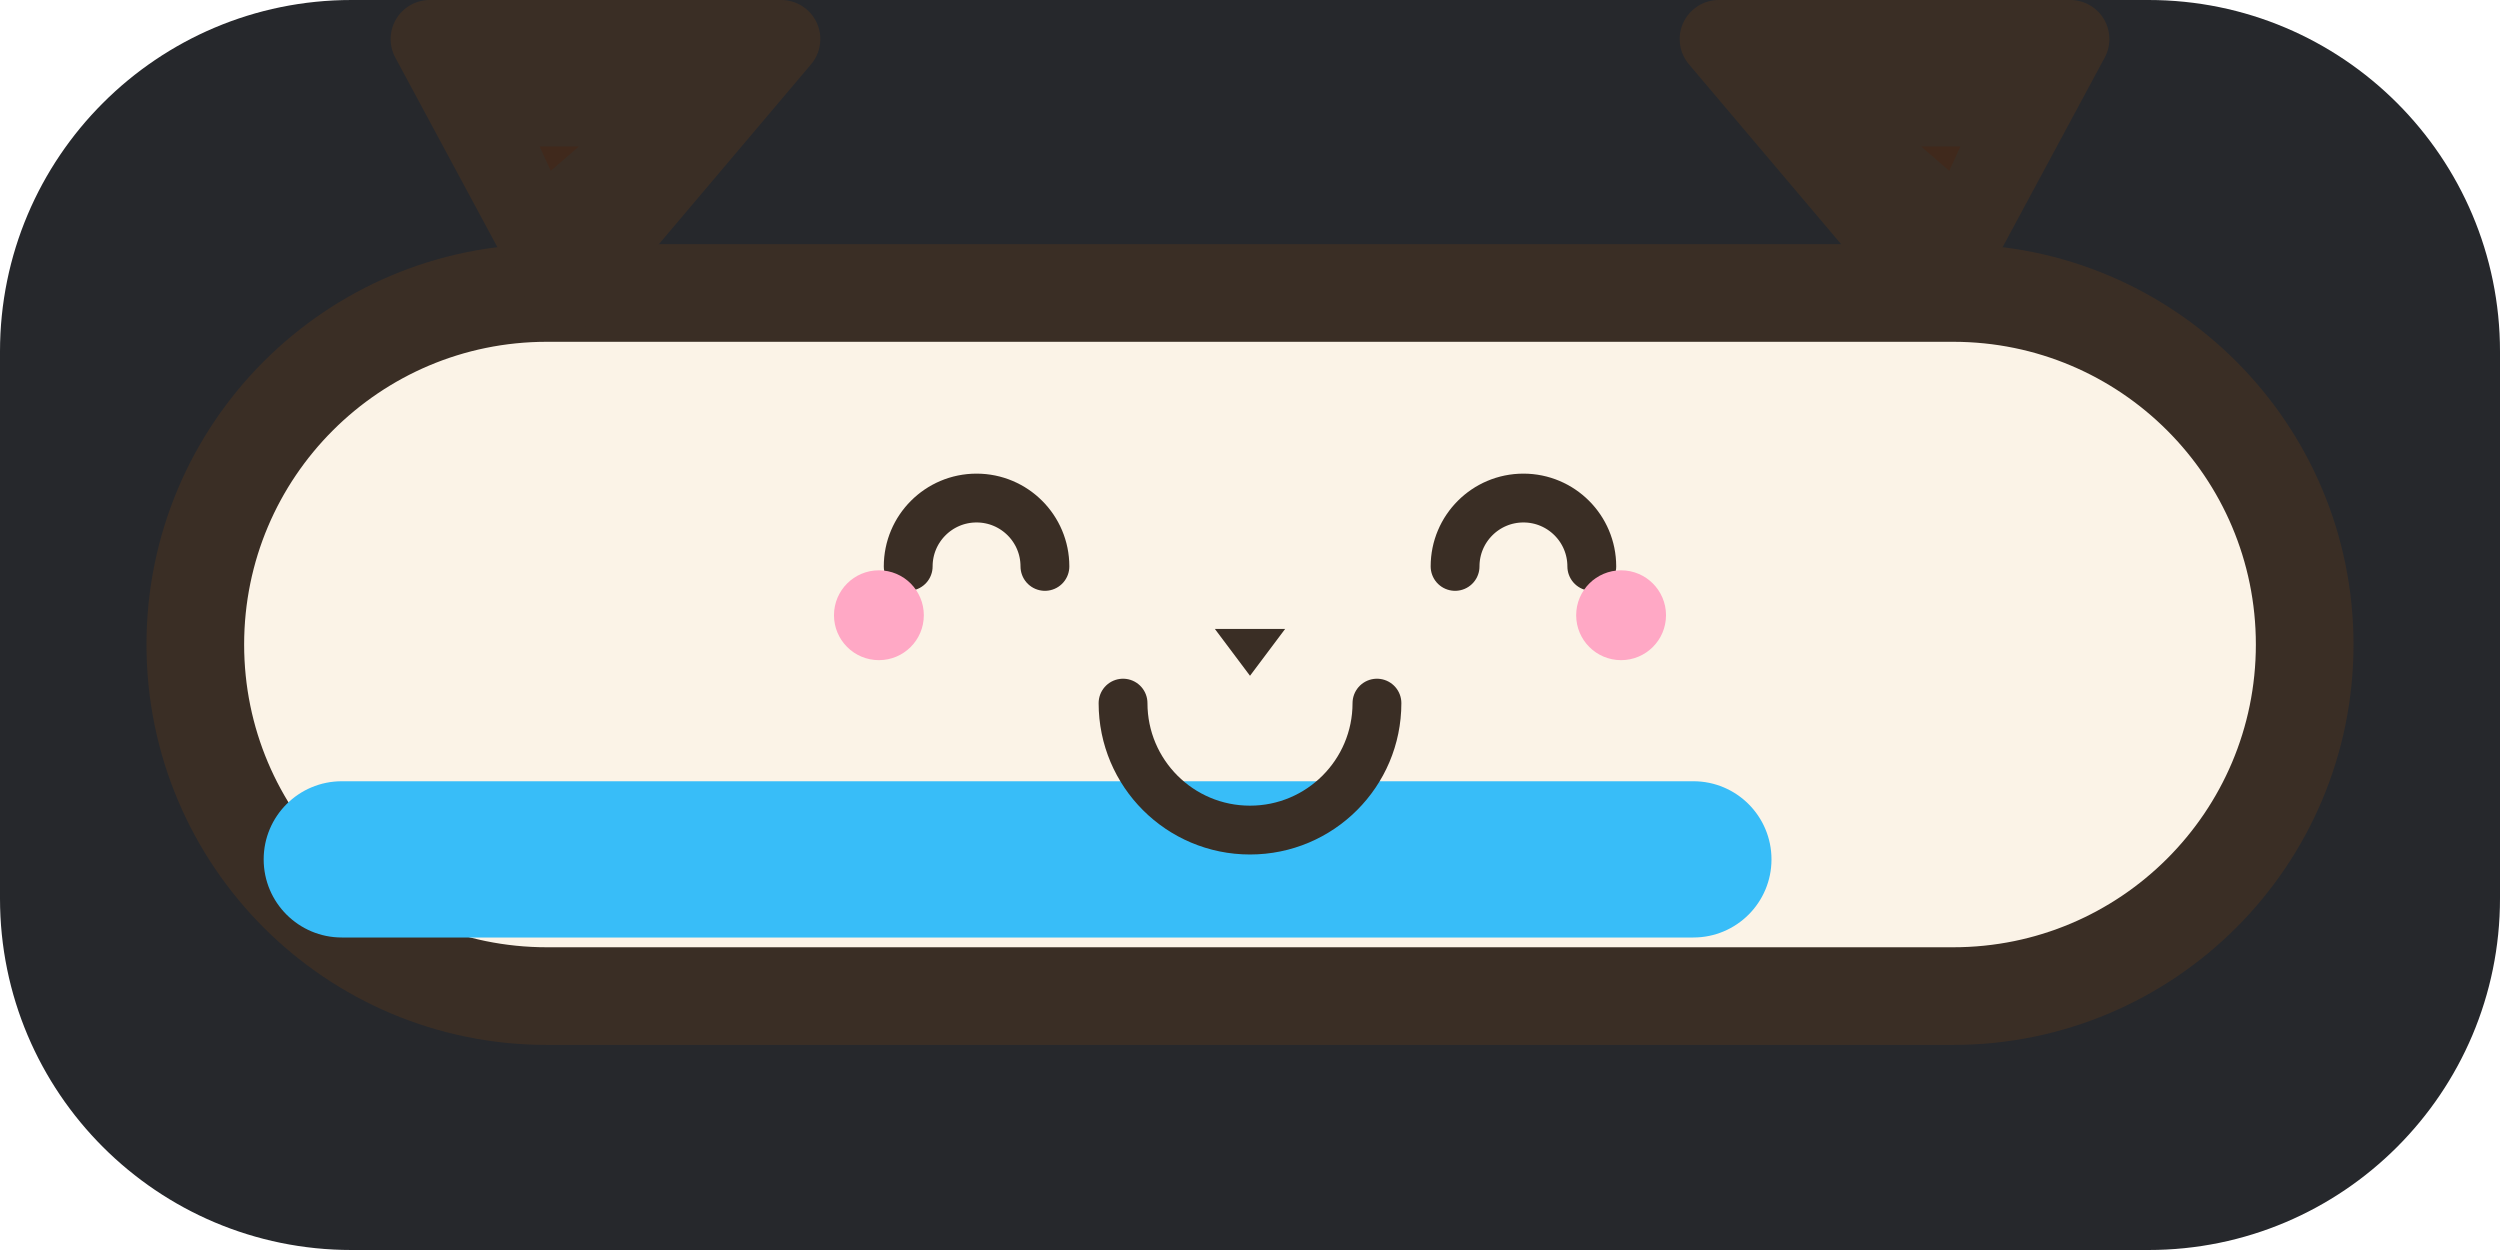
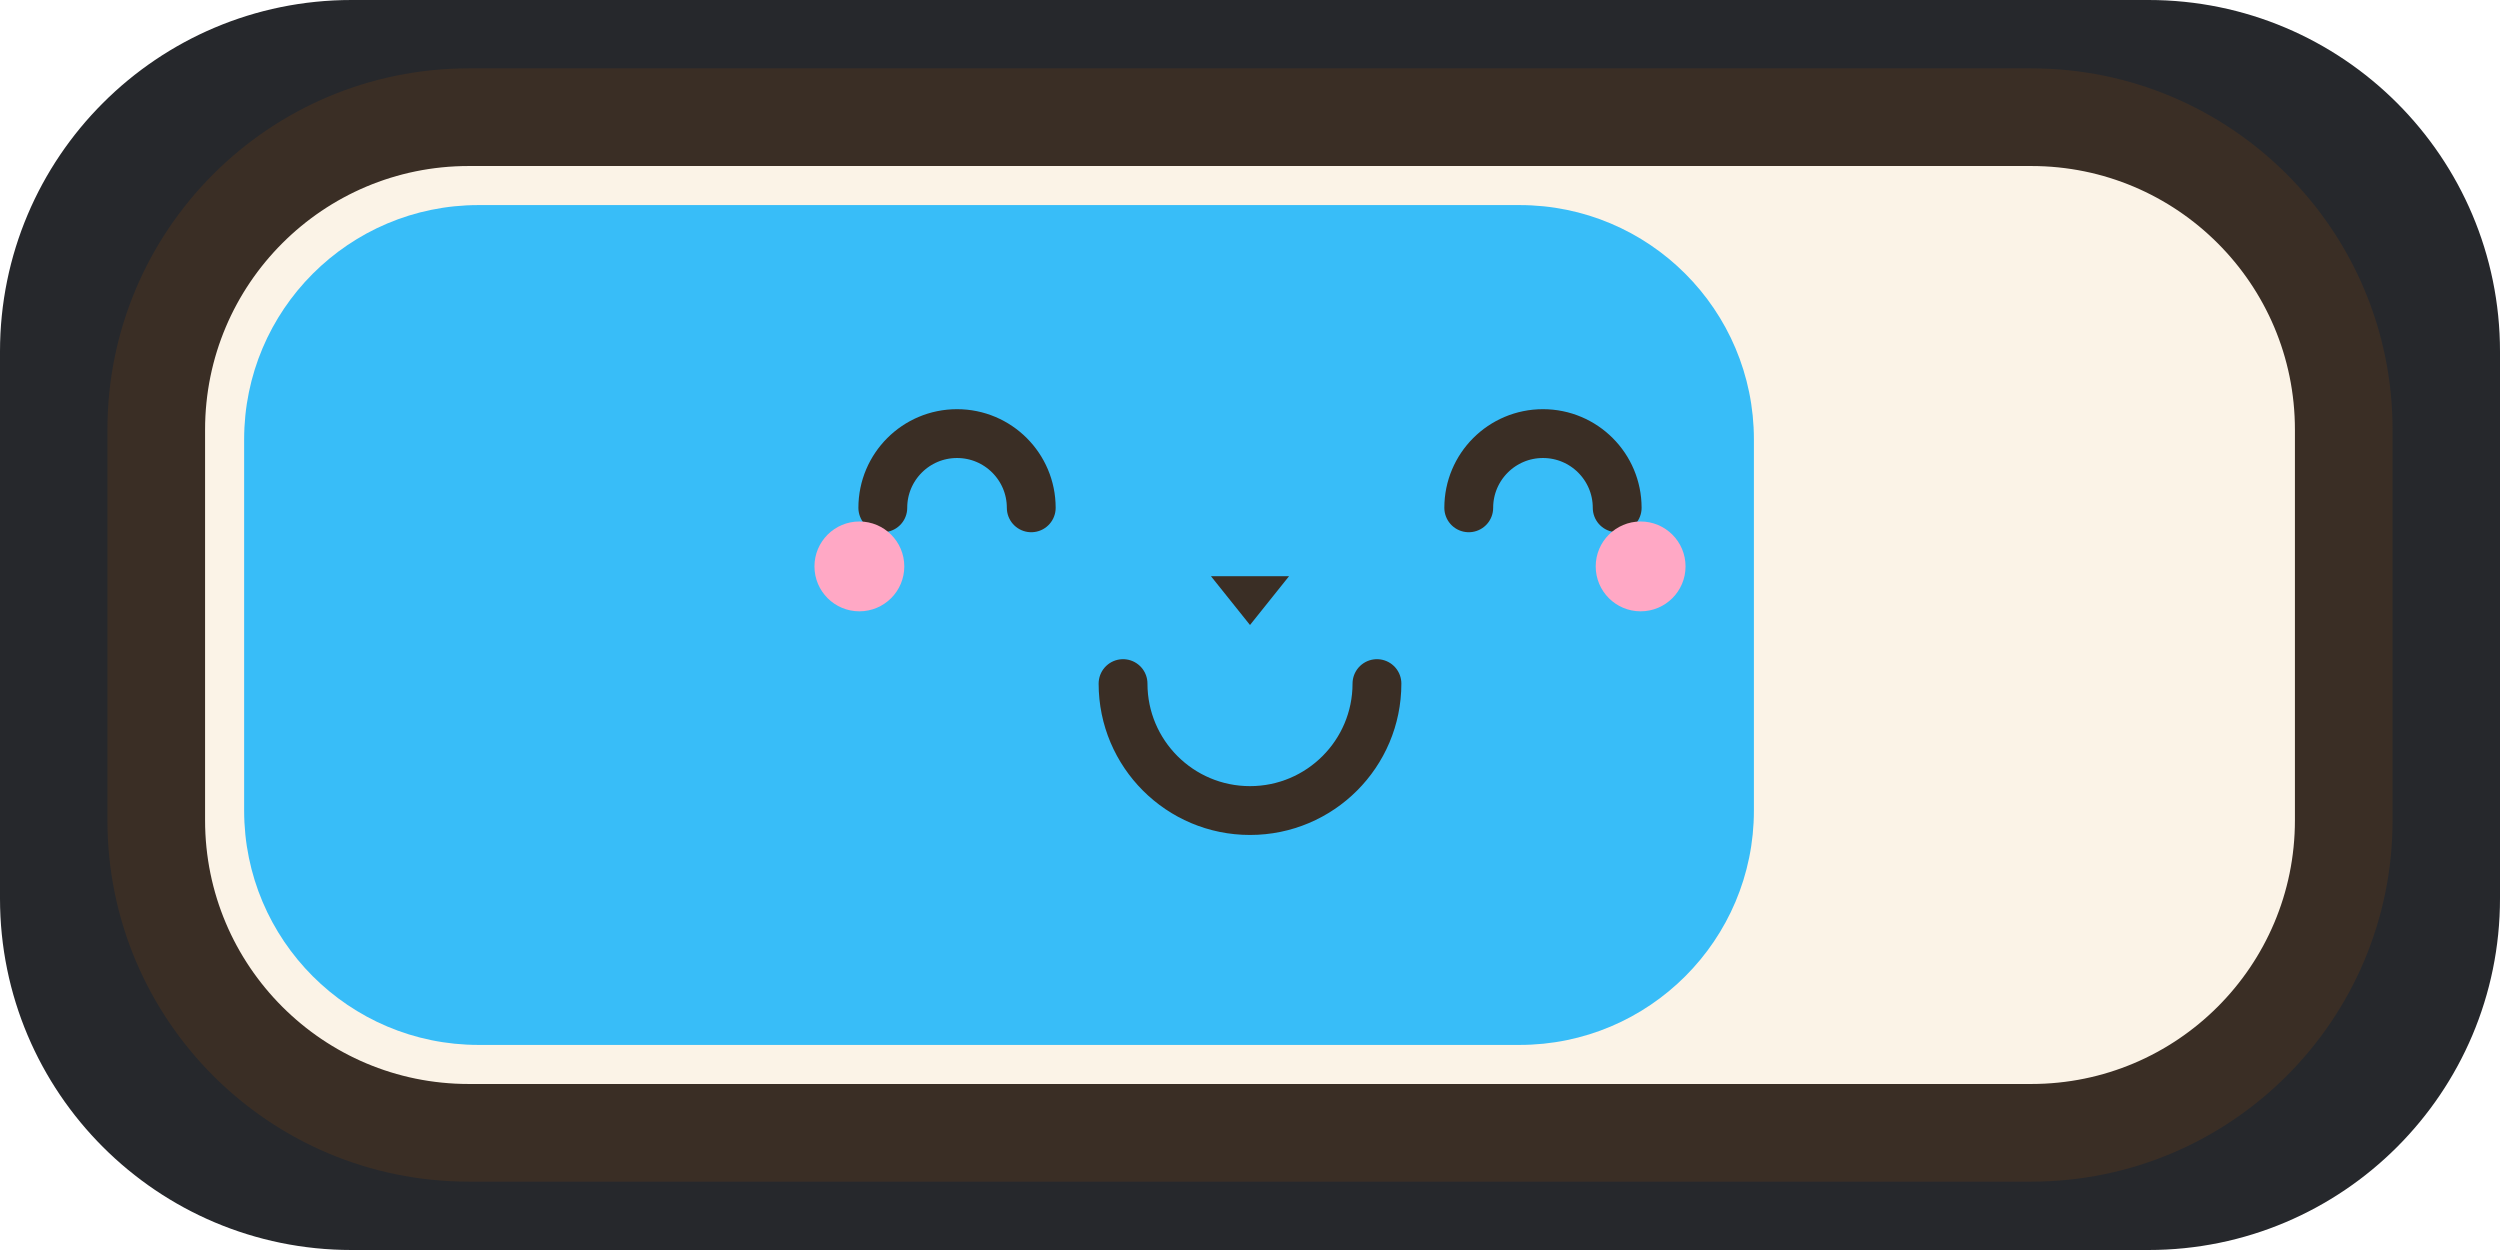
<svg xmlns="http://www.w3.org/2000/svg" width="128" height="64" viewBox="0 0 128 64">
  <rect width="128" height="64" rx="18" fill="#26282c" />
-   <rect x="10" y="15" width="108" height="36" rx="18" fill="#FBF3E7" stroke="#3A2E25" stroke-width="5" />
-   <rect x="13.5" y="40" width="77.2" height="8" rx="4" fill="#38BDF8" />
+   <rect x="8" y="6" width="112" height="52" rx="16" fill="#FBF3E7" stroke="#3A2E25" stroke-width="5" />
+   <rect x="12.5" y="10.5" width="77.3" height="43" rx="12" fill="#38BDF8" />
  <g stroke="#3A2E25" fill="none" stroke-width="2.5" stroke-linecap="round">
-     <path d="M 46.5 29 A 3.5 3.5 0 0 1 53.5 29" />
-     <path d="M 74.5 29 A 3.5 3.5 0 0 1 81.5 29" />
+     <path d="M 45.2 26 A 3.8 3.8 0 0 1 52.8 26" />
+     <path d="M 75.2 26 A 3.8 3.8 0 0 1 82.8 26" />
  </g>
-   <path d="M 62.2 32.2 L 65.8 32.2 L 64 34.6 Z" fill="#3A2E25" />
+   <path d="M 62 29.5 L 66 29.5 L 64 32 Z" fill="#3A2E25" />
  <g stroke="#3A2E25" fill="none" stroke-width="2.5" stroke-linecap="round">
-     <path d="M 57.5 36 A 6.5 6.5 0 0 0 70.5 36" />
+     <path d="M 57.5 35 A 6.5 6.5 0 0 0 70.5 35" />
  </g>
-   <circle cx="45" cy="31.5" r="2.3" fill="#FFA8C5" />
-   <circle cx="83" cy="31.5" r="2.3" fill="#FFA8C5" />
-   <g stroke="#3A2E25" stroke-width="4" stroke-linejoin="round">
-     <path d="M 29 15 L 22 2 L 40 2 Z" fill="#F97316" />
-     <path d="M 27.5 12 L 24.5 5.5 L 35 5.5 Z" fill="#40291C" />
-     <path d="M 99 15 L 106 2 L 88 2 Z" fill="#F97316" />
-     <path d="M 100.5 12 L 103.5 5.5 L 93 5.5 Z" fill="#40291C" />
-   </g>
+   <circle cx="44" cy="29" r="2.3" fill="#FFA8C5" />
+   <circle cx="84" cy="29" r="2.3" fill="#FFA8C5" />
</svg>
